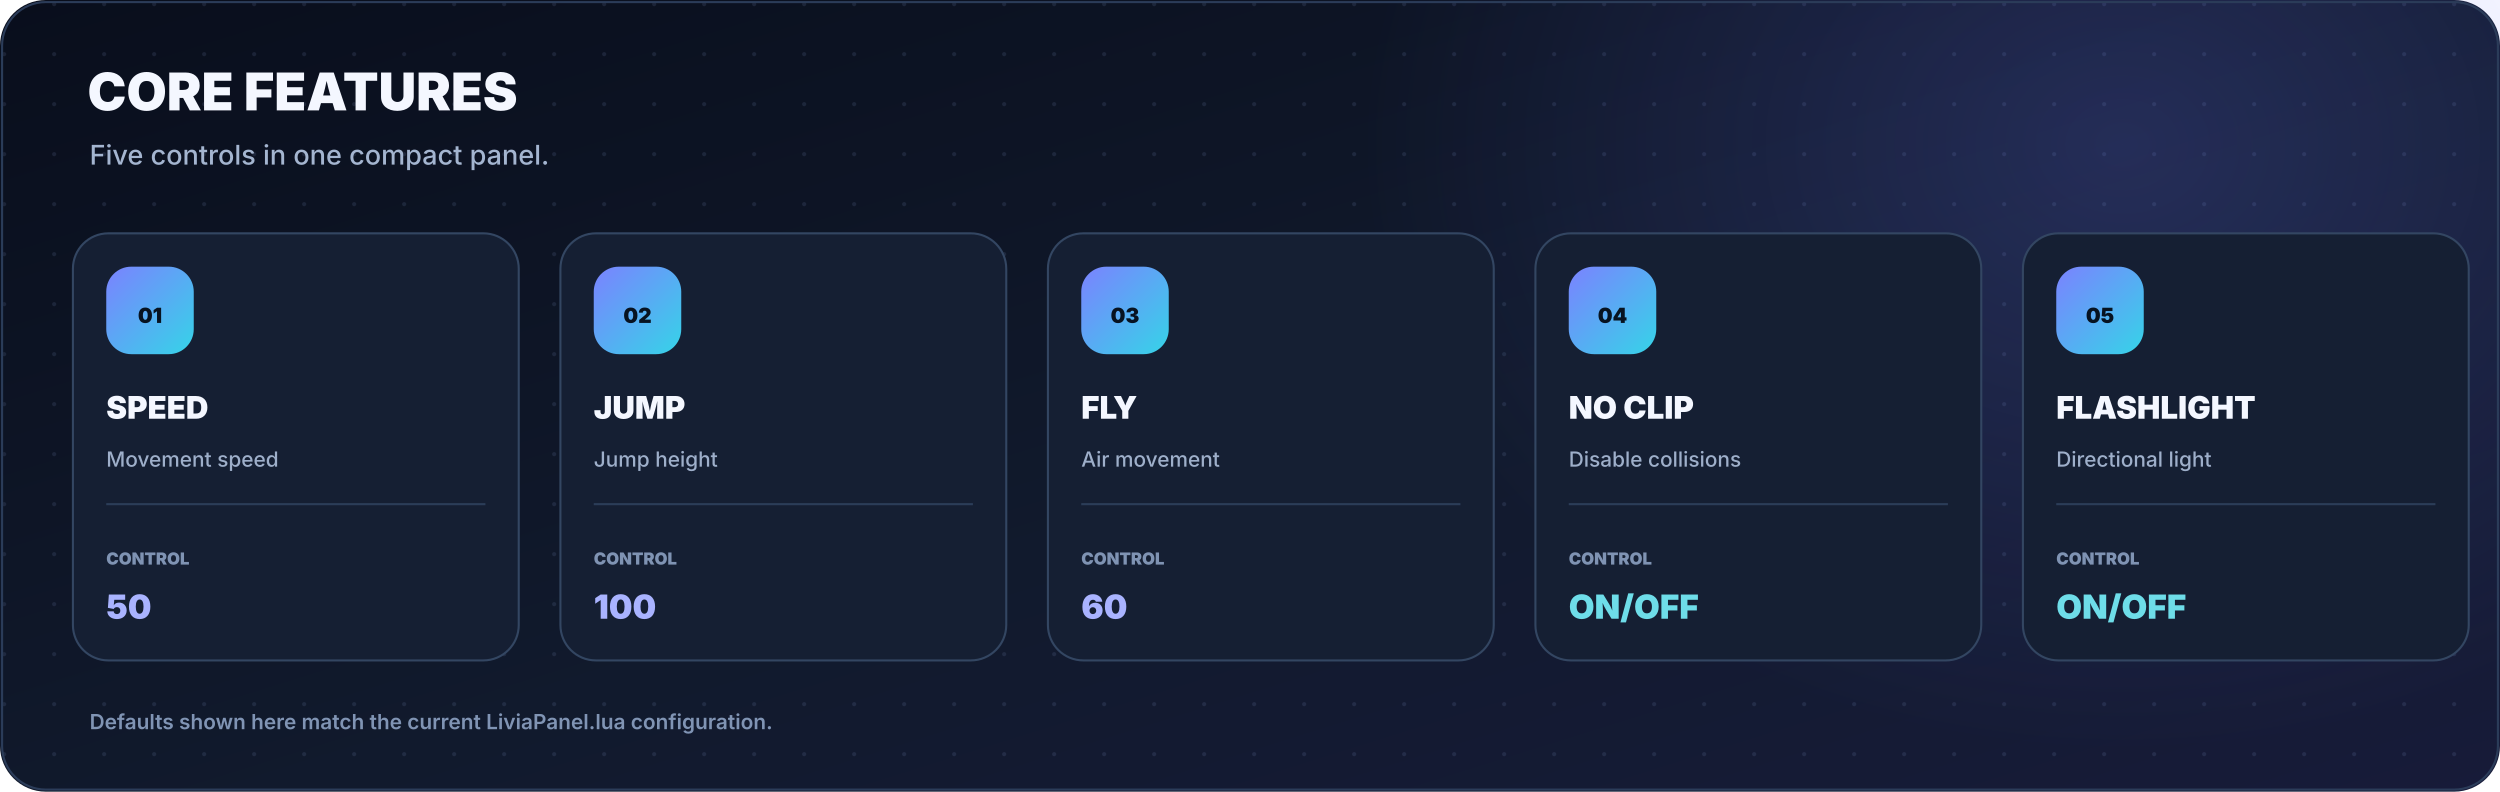
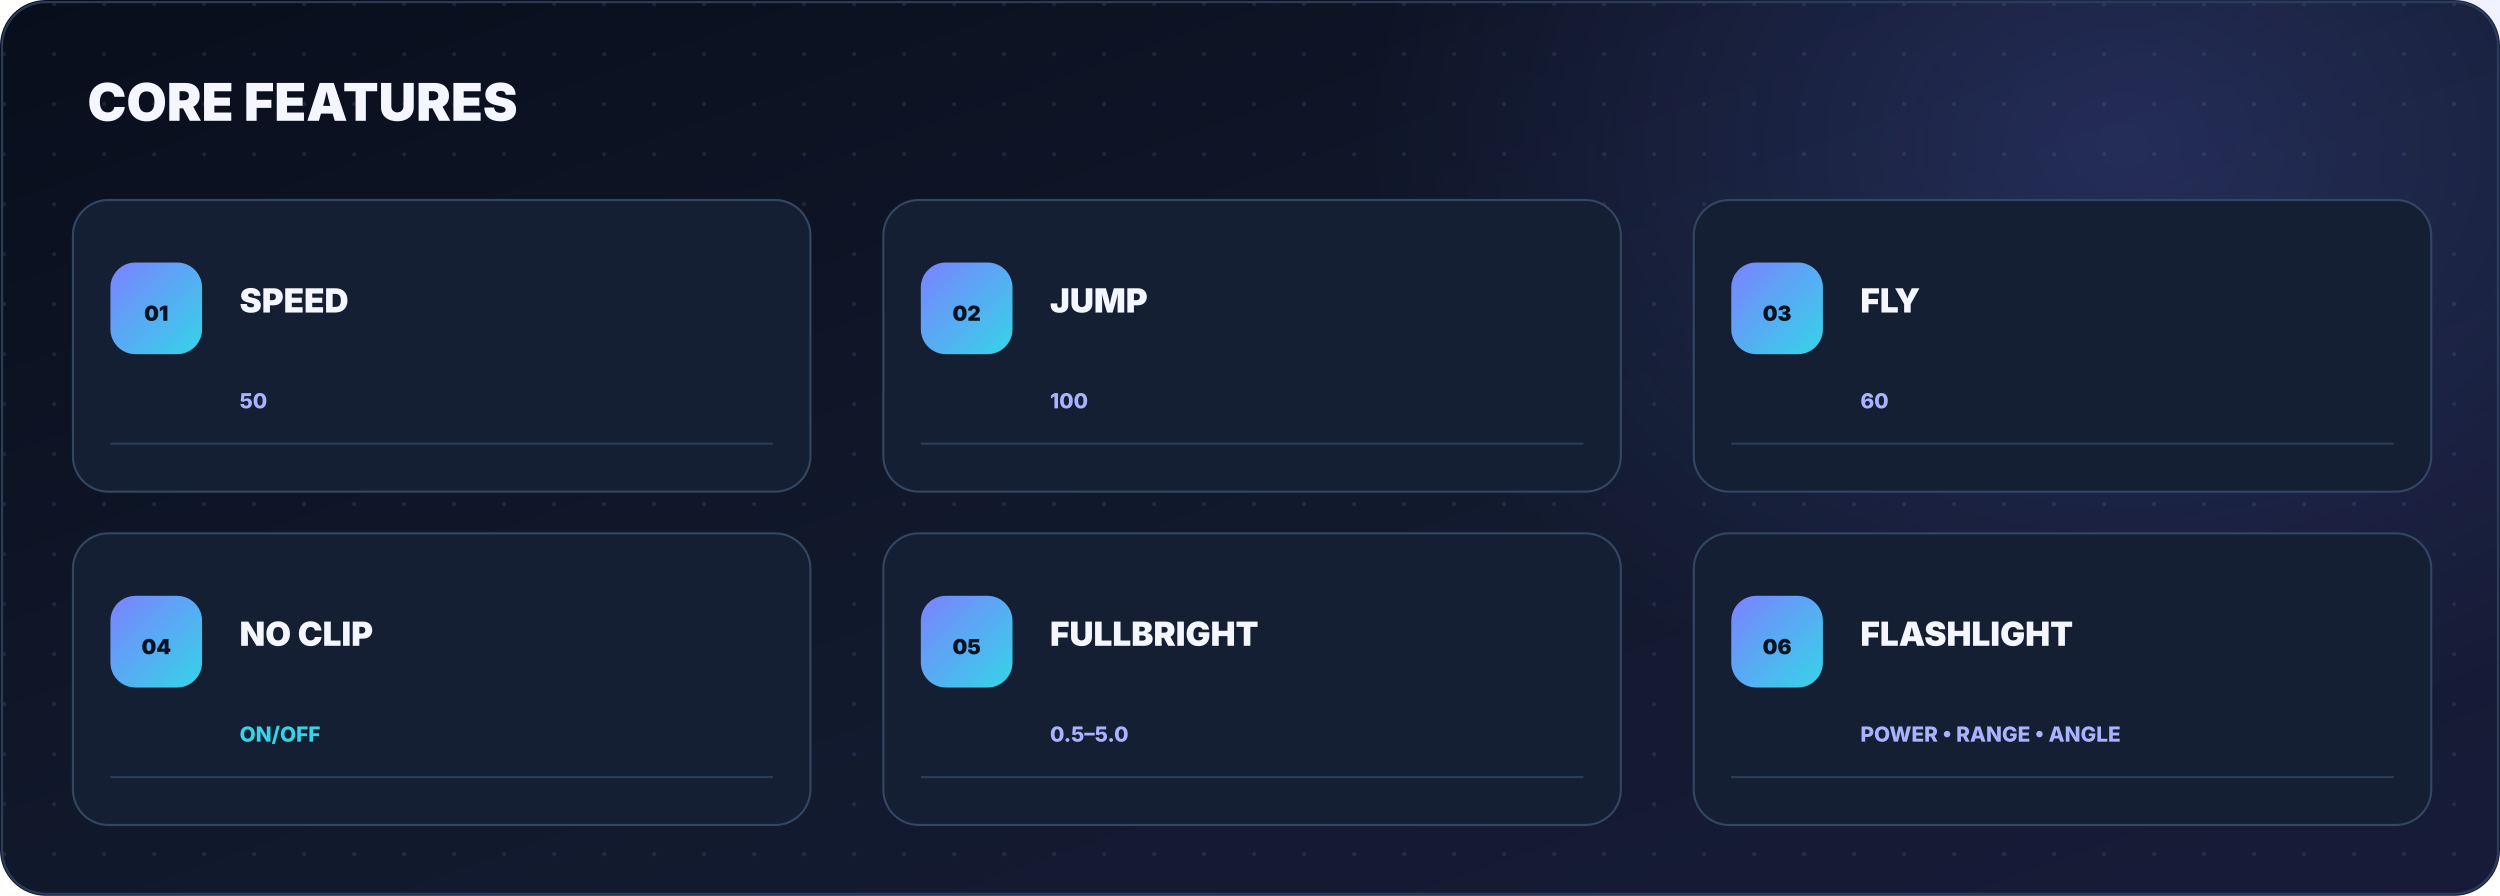
- <svg xmlns="http://www.w3.org/2000/svg" width="1200" height="380" viewBox="0 0 1200 380" role="img" aria-labelledby="title desc">
+ <svg xmlns="http://www.w3.org/2000/svg" width="1200" height="430" viewBox="0 0 1200 430" role="img" aria-labelledby="title desc">
  <defs>
    <linearGradient id="bg" x1="0" y1="0" x2="1" y2="1">
      <stop stop-color="#090E1C" />
      <stop offset=".56" stop-color="#111A2D" />
      <stop offset="1" stop-color="#171B39" />
    </linearGradient>
    <linearGradient id="accent" x1="0" y1="0" x2="1" y2="1">
      <stop stop-color="#7B82FF" />
      <stop offset="1" stop-color="#35D4E8" />
    </linearGradient>
-     <linearGradient id="line" x1="0" y1="0" x2="1" y2="0">
-       <stop stop-color="#7B82FF" />
-       <stop offset="1" stop-color="#35D4E8" />
-     </linearGradient>
-     <linearGradient id="panel" x1="0" y1="0" x2="1" y2="1">
-       <stop stop-color="#1B2640" />
-       <stop offset="1" stop-color="#11192B" />
-     </linearGradient>
    <pattern id="dots" width="24" height="24" patternUnits="userSpaceOnUse">
      <circle cx="2" cy="2" r="1" fill="#91A7D7" fill-opacity=".13" />
    </pattern>
    <radialGradient id="glow">
      <stop stop-color="#7079FF" stop-opacity=".21" />
      <stop offset="1" stop-color="#7079FF" stop-opacity="0" />
    </radialGradient>
  </defs>
-   <rect width="1200" height="380" rx="22" fill="url(#bg)" />
-   <rect width="1200" height="380" rx="22" fill="url(#dots)" />
+   <rect width="1200" height="430" rx="22" fill="url(#bg)" />
+   <rect width="1200" height="430" rx="22" fill="url(#dots)" />
  <ellipse cx="1020" cy="70" rx="370" ry="290" fill="url(#glow)" />
-   <rect x="1" y="1" width="1198" height="378" rx="21" fill="none" stroke="#2B3C59" />
-   <text x="42" y="53" font-family="Inter,Segoe UI,Arial,sans-serif" font-size="25" font-weight="900" fill="#F4F7FF" text-anchor="start">CORE FEATURES</text>
-   <text x="43" y="79" font-family="Inter,Segoe UI,Arial,sans-serif" font-size="13" font-weight="500" fill="#A4B5D0" text-anchor="start">Five controls in one compact panel.</text>
-   <rect x="35" y="112" width="214" height="205" rx="17" fill="#151F33" stroke="#334662" />
-   <rect x="51" y="128" width="42" height="42" rx="12" fill="url(#accent)" />
-   <text x="72" y="155" font-family="Inter,Segoe UI,Arial,sans-serif" font-size="10" font-weight="900" fill="#071321" text-anchor="middle">01</text>
-   <text x="51" y="201" font-family="Inter,Segoe UI,Arial,sans-serif" font-size="15" font-weight="900" fill="#F4F7FF" text-anchor="start">SPEED</text>
-   <text x="51" y="224" font-family="Inter,Segoe UI,Arial,sans-serif" font-size="10" font-weight="550" fill="#9EAFCA" text-anchor="start">Movement speed</text>
-   <path d="M51 242H233" stroke="#2B3D59" />
-   <text x="51" y="271" font-family="Inter,Segoe UI,Arial,sans-serif" font-size="8" font-weight="850" fill="#7F93B3" text-anchor="start">CONTROL</text>
-   <text x="51" y="297" font-family="Inter,Segoe UI,Arial,sans-serif" font-size="16" font-weight="900" fill="#A9B3FF" text-anchor="start">50</text>
-   <rect x="269" y="112" width="214" height="205" rx="17" fill="#151F33" stroke="#334662" />
-   <rect x="285" y="128" width="42" height="42" rx="12" fill="url(#accent)" />
-   <text x="306" y="155" font-family="Inter,Segoe UI,Arial,sans-serif" font-size="10" font-weight="900" fill="#071321" text-anchor="middle">02</text>
-   <text x="285" y="201" font-family="Inter,Segoe UI,Arial,sans-serif" font-size="15" font-weight="900" fill="#F4F7FF" text-anchor="start">JUMP</text>
-   <text x="285" y="224" font-family="Inter,Segoe UI,Arial,sans-serif" font-size="10" font-weight="550" fill="#9EAFCA" text-anchor="start">Jump height</text>
-   <path d="M285 242H467" stroke="#2B3D59" />
-   <text x="285" y="271" font-family="Inter,Segoe UI,Arial,sans-serif" font-size="8" font-weight="850" fill="#7F93B3" text-anchor="start">CONTROL</text>
-   <text x="285" y="297" font-family="Inter,Segoe UI,Arial,sans-serif" font-size="16" font-weight="900" fill="#A9B3FF" text-anchor="start">100</text>
-   <rect x="503" y="112" width="214" height="205" rx="17" fill="#151F33" stroke="#334662" />
-   <rect x="519" y="128" width="42" height="42" rx="12" fill="url(#accent)" />
-   <text x="540" y="155" font-family="Inter,Segoe UI,Arial,sans-serif" font-size="10" font-weight="900" fill="#071321" text-anchor="middle">03</text>
-   <text x="519" y="201" font-family="Inter,Segoe UI,Arial,sans-serif" font-size="15" font-weight="900" fill="#F4F7FF" text-anchor="start">FLY</text>
-   <text x="519" y="224" font-family="Inter,Segoe UI,Arial,sans-serif" font-size="10" font-weight="550" fill="#9EAFCA" text-anchor="start">Air movement</text>
-   <path d="M519 242H701" stroke="#2B3D59" />
-   <text x="519" y="271" font-family="Inter,Segoe UI,Arial,sans-serif" font-size="8" font-weight="850" fill="#7F93B3" text-anchor="start">CONTROL</text>
-   <text x="519" y="297" font-family="Inter,Segoe UI,Arial,sans-serif" font-size="16" font-weight="900" fill="#A9B3FF" text-anchor="start">60</text>
-   <rect x="737" y="112" width="214" height="205" rx="17" fill="#151F33" stroke="#334662" />
-   <rect x="753" y="128" width="42" height="42" rx="12" fill="url(#accent)" />
-   <text x="774" y="155" font-family="Inter,Segoe UI,Arial,sans-serif" font-size="10" font-weight="900" fill="#071321" text-anchor="middle">04</text>
-   <text x="753" y="201" font-family="Inter,Segoe UI,Arial,sans-serif" font-size="15" font-weight="900" fill="#F4F7FF" text-anchor="start">NO CLIP</text>
-   <text x="753" y="224" font-family="Inter,Segoe UI,Arial,sans-serif" font-size="10" font-weight="550" fill="#9EAFCA" text-anchor="start">Disable collisions</text>
-   <path d="M753 242H935" stroke="#2B3D59" />
-   <text x="753" y="271" font-family="Inter,Segoe UI,Arial,sans-serif" font-size="8" font-weight="850" fill="#7F93B3" text-anchor="start">CONTROL</text>
-   <text x="753" y="297" font-family="Inter,Segoe UI,Arial,sans-serif" font-size="16" font-weight="900" fill="#6EDDE9" text-anchor="start">ON/OFF</text>
-   <rect x="971" y="112" width="214" height="205" rx="17" fill="#151F33" stroke="#334662" />
-   <rect x="987" y="128" width="42" height="42" rx="12" fill="url(#accent)" />
-   <text x="1008" y="155" font-family="Inter,Segoe UI,Arial,sans-serif" font-size="10" font-weight="900" fill="#071321" text-anchor="middle">05</text>
-   <text x="987" y="201" font-family="Inter,Segoe UI,Arial,sans-serif" font-size="15" font-weight="900" fill="#F4F7FF" text-anchor="start">FLASHLIGHT</text>
-   <text x="987" y="224" font-family="Inter,Segoe UI,Arial,sans-serif" font-size="10" font-weight="550" fill="#9EAFCA" text-anchor="start">Directional light</text>
-   <path d="M987 242H1169" stroke="#2B3D59" />
-   <text x="987" y="271" font-family="Inter,Segoe UI,Arial,sans-serif" font-size="8" font-weight="850" fill="#7F93B3" text-anchor="start">CONTROL</text>
-   <text x="987" y="297" font-family="Inter,Segoe UI,Arial,sans-serif" font-size="16" font-weight="900" fill="#6EDDE9" text-anchor="start">ON/OFF</text>
-   <text x="43" y="350" font-family="Inter,Segoe UI,Arial,sans-serif" font-size="10" font-weight="600" fill="#8094B4" text-anchor="start">Defaults shown here match the current LiviaPanel.lua configuration.</text>
+   <rect x="1" y="1" width="1198" height="428" rx="21" fill="none" stroke="#2B3C59" />
+   <text x="42" y="58" font-family="Inter,Segoe UI,Arial,sans-serif" font-size="25" font-weight="900" fill="#F4F7FF" text-anchor="start">CORE FEATURES</text>
+   <rect x="35" y="96" width="354" height="140" rx="17" fill="#151F33" stroke="#334662" />
+   <rect x="53" y="126" width="44" height="44" rx="12" fill="url(#accent)" />
+   <text x="75" y="154" font-family="Inter,Segoe UI,Arial,sans-serif" font-size="10" font-weight="900" fill="#071321" text-anchor="middle">01</text>
+   <text x="115" y="150" font-family="Inter,Segoe UI,Arial,sans-serif" font-size="16" font-weight="900" fill="#F4F7FF" text-anchor="start">SPEED</text>
+   <text x="115" y="196" font-family="Inter,Segoe UI,Arial,sans-serif" font-size="10" font-weight="800" fill="#A9B3FF" text-anchor="start">50</text>
+   <path d="M53 213H371" stroke="#2B3D59" />
+   <rect x="424" y="96" width="354" height="140" rx="17" fill="#151F33" stroke="#334662" />
+   <rect x="442" y="126" width="44" height="44" rx="12" fill="url(#accent)" />
+   <text x="464" y="154" font-family="Inter,Segoe UI,Arial,sans-serif" font-size="10" font-weight="900" fill="#071321" text-anchor="middle">02</text>
+   <text x="504" y="150" font-family="Inter,Segoe UI,Arial,sans-serif" font-size="16" font-weight="900" fill="#F4F7FF" text-anchor="start">JUMP</text>
+   <text x="504" y="196" font-family="Inter,Segoe UI,Arial,sans-serif" font-size="10" font-weight="800" fill="#A9B3FF" text-anchor="start">100</text>
+   <path d="M442 213H760" stroke="#2B3D59" />
+   <rect x="813" y="96" width="354" height="140" rx="17" fill="#151F33" stroke="#334662" />
+   <rect x="831" y="126" width="44" height="44" rx="12" fill="url(#accent)" />
+   <text x="853" y="154" font-family="Inter,Segoe UI,Arial,sans-serif" font-size="10" font-weight="900" fill="#071321" text-anchor="middle">03</text>
+   <text x="893" y="150" font-family="Inter,Segoe UI,Arial,sans-serif" font-size="16" font-weight="900" fill="#F4F7FF" text-anchor="start">FLY</text>
+   <text x="893" y="196" font-family="Inter,Segoe UI,Arial,sans-serif" font-size="10" font-weight="800" fill="#A9B3FF" text-anchor="start">60</text>
+   <path d="M831 213H1149" stroke="#2B3D59" />
+   <rect x="35" y="256" width="354" height="140" rx="17" fill="#151F33" stroke="#334662" />
+   <rect x="53" y="286" width="44" height="44" rx="12" fill="url(#accent)" />
+   <text x="75" y="314" font-family="Inter,Segoe UI,Arial,sans-serif" font-size="10" font-weight="900" fill="#071321" text-anchor="middle">04</text>
+   <text x="115" y="310" font-family="Inter,Segoe UI,Arial,sans-serif" font-size="16" font-weight="900" fill="#F4F7FF" text-anchor="start">NO CLIP</text>
+   <text x="115" y="356" font-family="Inter,Segoe UI,Arial,sans-serif" font-size="10" font-weight="800" fill="#35D4E8" text-anchor="start">ON/OFF</text>
+   <path d="M53 373H371" stroke="#2B3D59" />
+   <rect x="424" y="256" width="354" height="140" rx="17" fill="#151F33" stroke="#334662" />
+   <rect x="442" y="286" width="44" height="44" rx="12" fill="url(#accent)" />
+   <text x="464" y="314" font-family="Inter,Segoe UI,Arial,sans-serif" font-size="10" font-weight="900" fill="#071321" text-anchor="middle">05</text>
+   <text x="504" y="310" font-family="Inter,Segoe UI,Arial,sans-serif" font-size="16" font-weight="900" fill="#F4F7FF" text-anchor="start">FULLBRIGHT</text>
+   <text x="504" y="356" font-family="Inter,Segoe UI,Arial,sans-serif" font-size="10" font-weight="800" fill="#A9B3FF" text-anchor="start">0.5–5.0</text>
+   <path d="M442 373H760" stroke="#2B3D59" />
+   <rect x="813" y="256" width="354" height="140" rx="17" fill="#151F33" stroke="#334662" />
+   <rect x="831" y="286" width="44" height="44" rx="12" fill="url(#accent)" />
+   <text x="853" y="314" font-family="Inter,Segoe UI,Arial,sans-serif" font-size="10" font-weight="900" fill="#071321" text-anchor="middle">06</text>
+   <text x="893" y="310" font-family="Inter,Segoe UI,Arial,sans-serif" font-size="16" font-weight="900" fill="#F4F7FF" text-anchor="start">FLASHLIGHT</text>
+   <text x="893" y="356" font-family="Inter,Segoe UI,Arial,sans-serif" font-size="10" font-weight="800" fill="#A9B3FF" text-anchor="start">POWER • RANGE • ANGLE</text>
+   <path d="M831 373H1149" stroke="#2B3D59" />
</svg>
